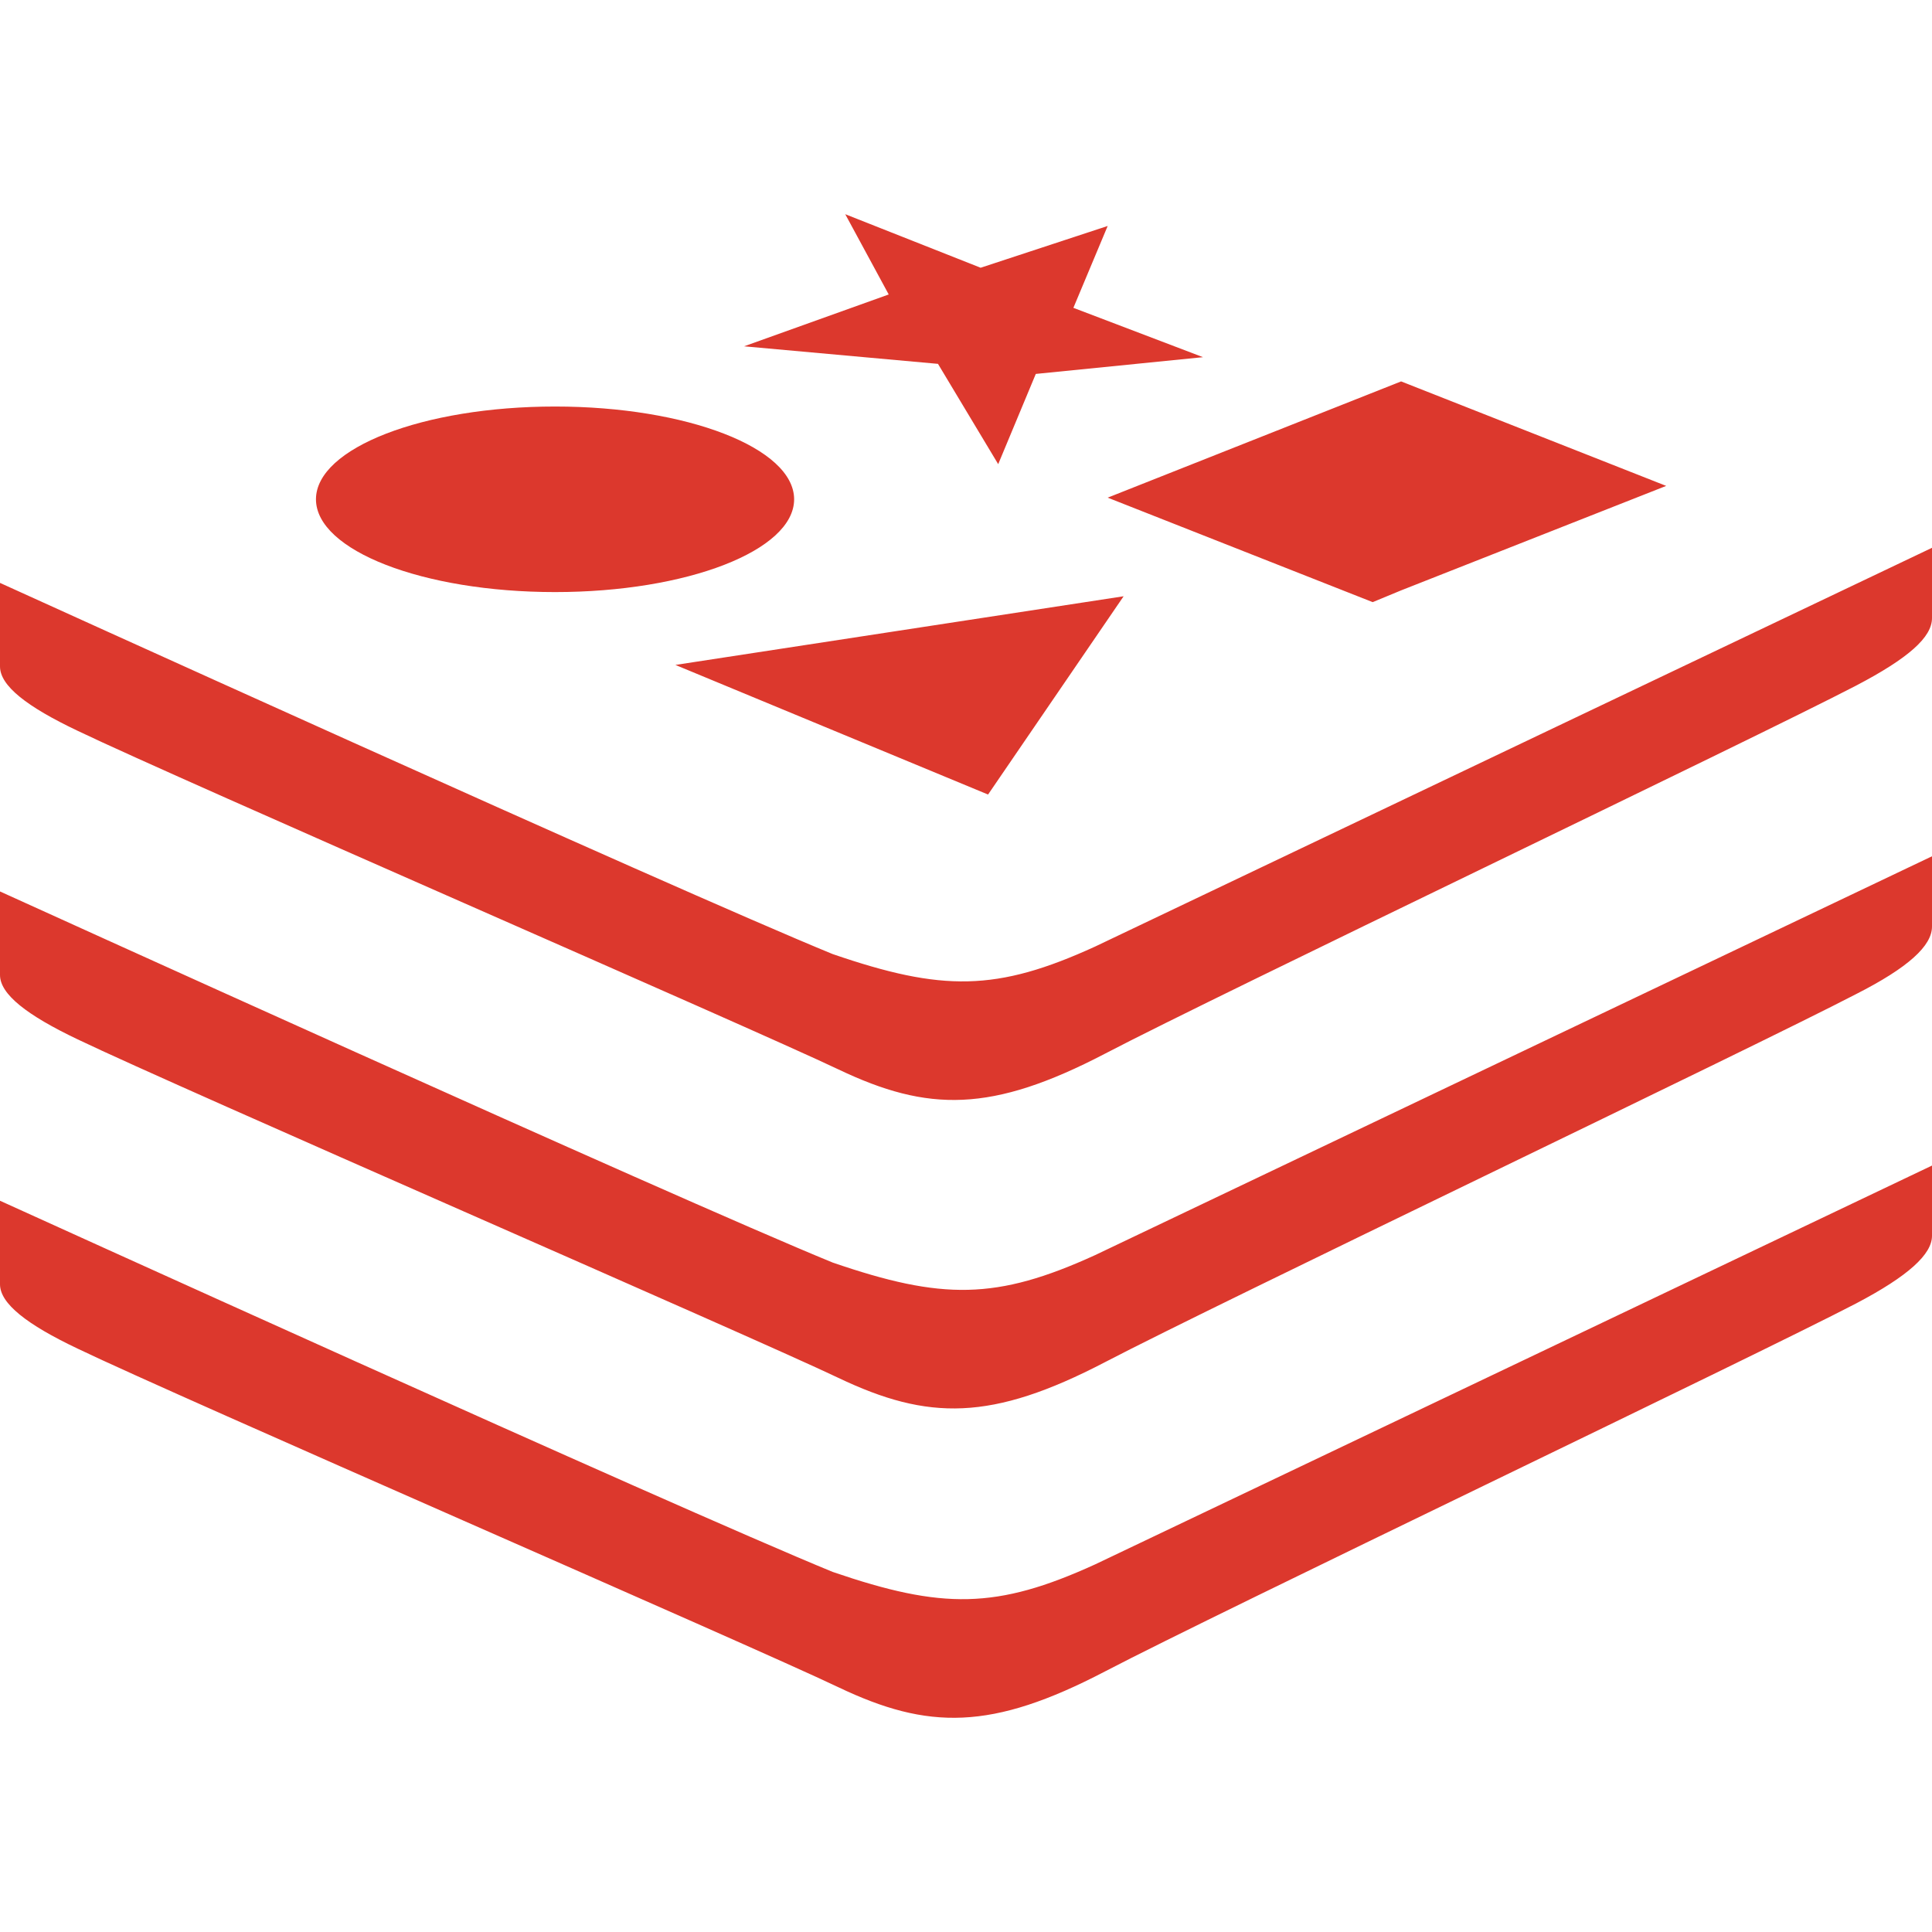
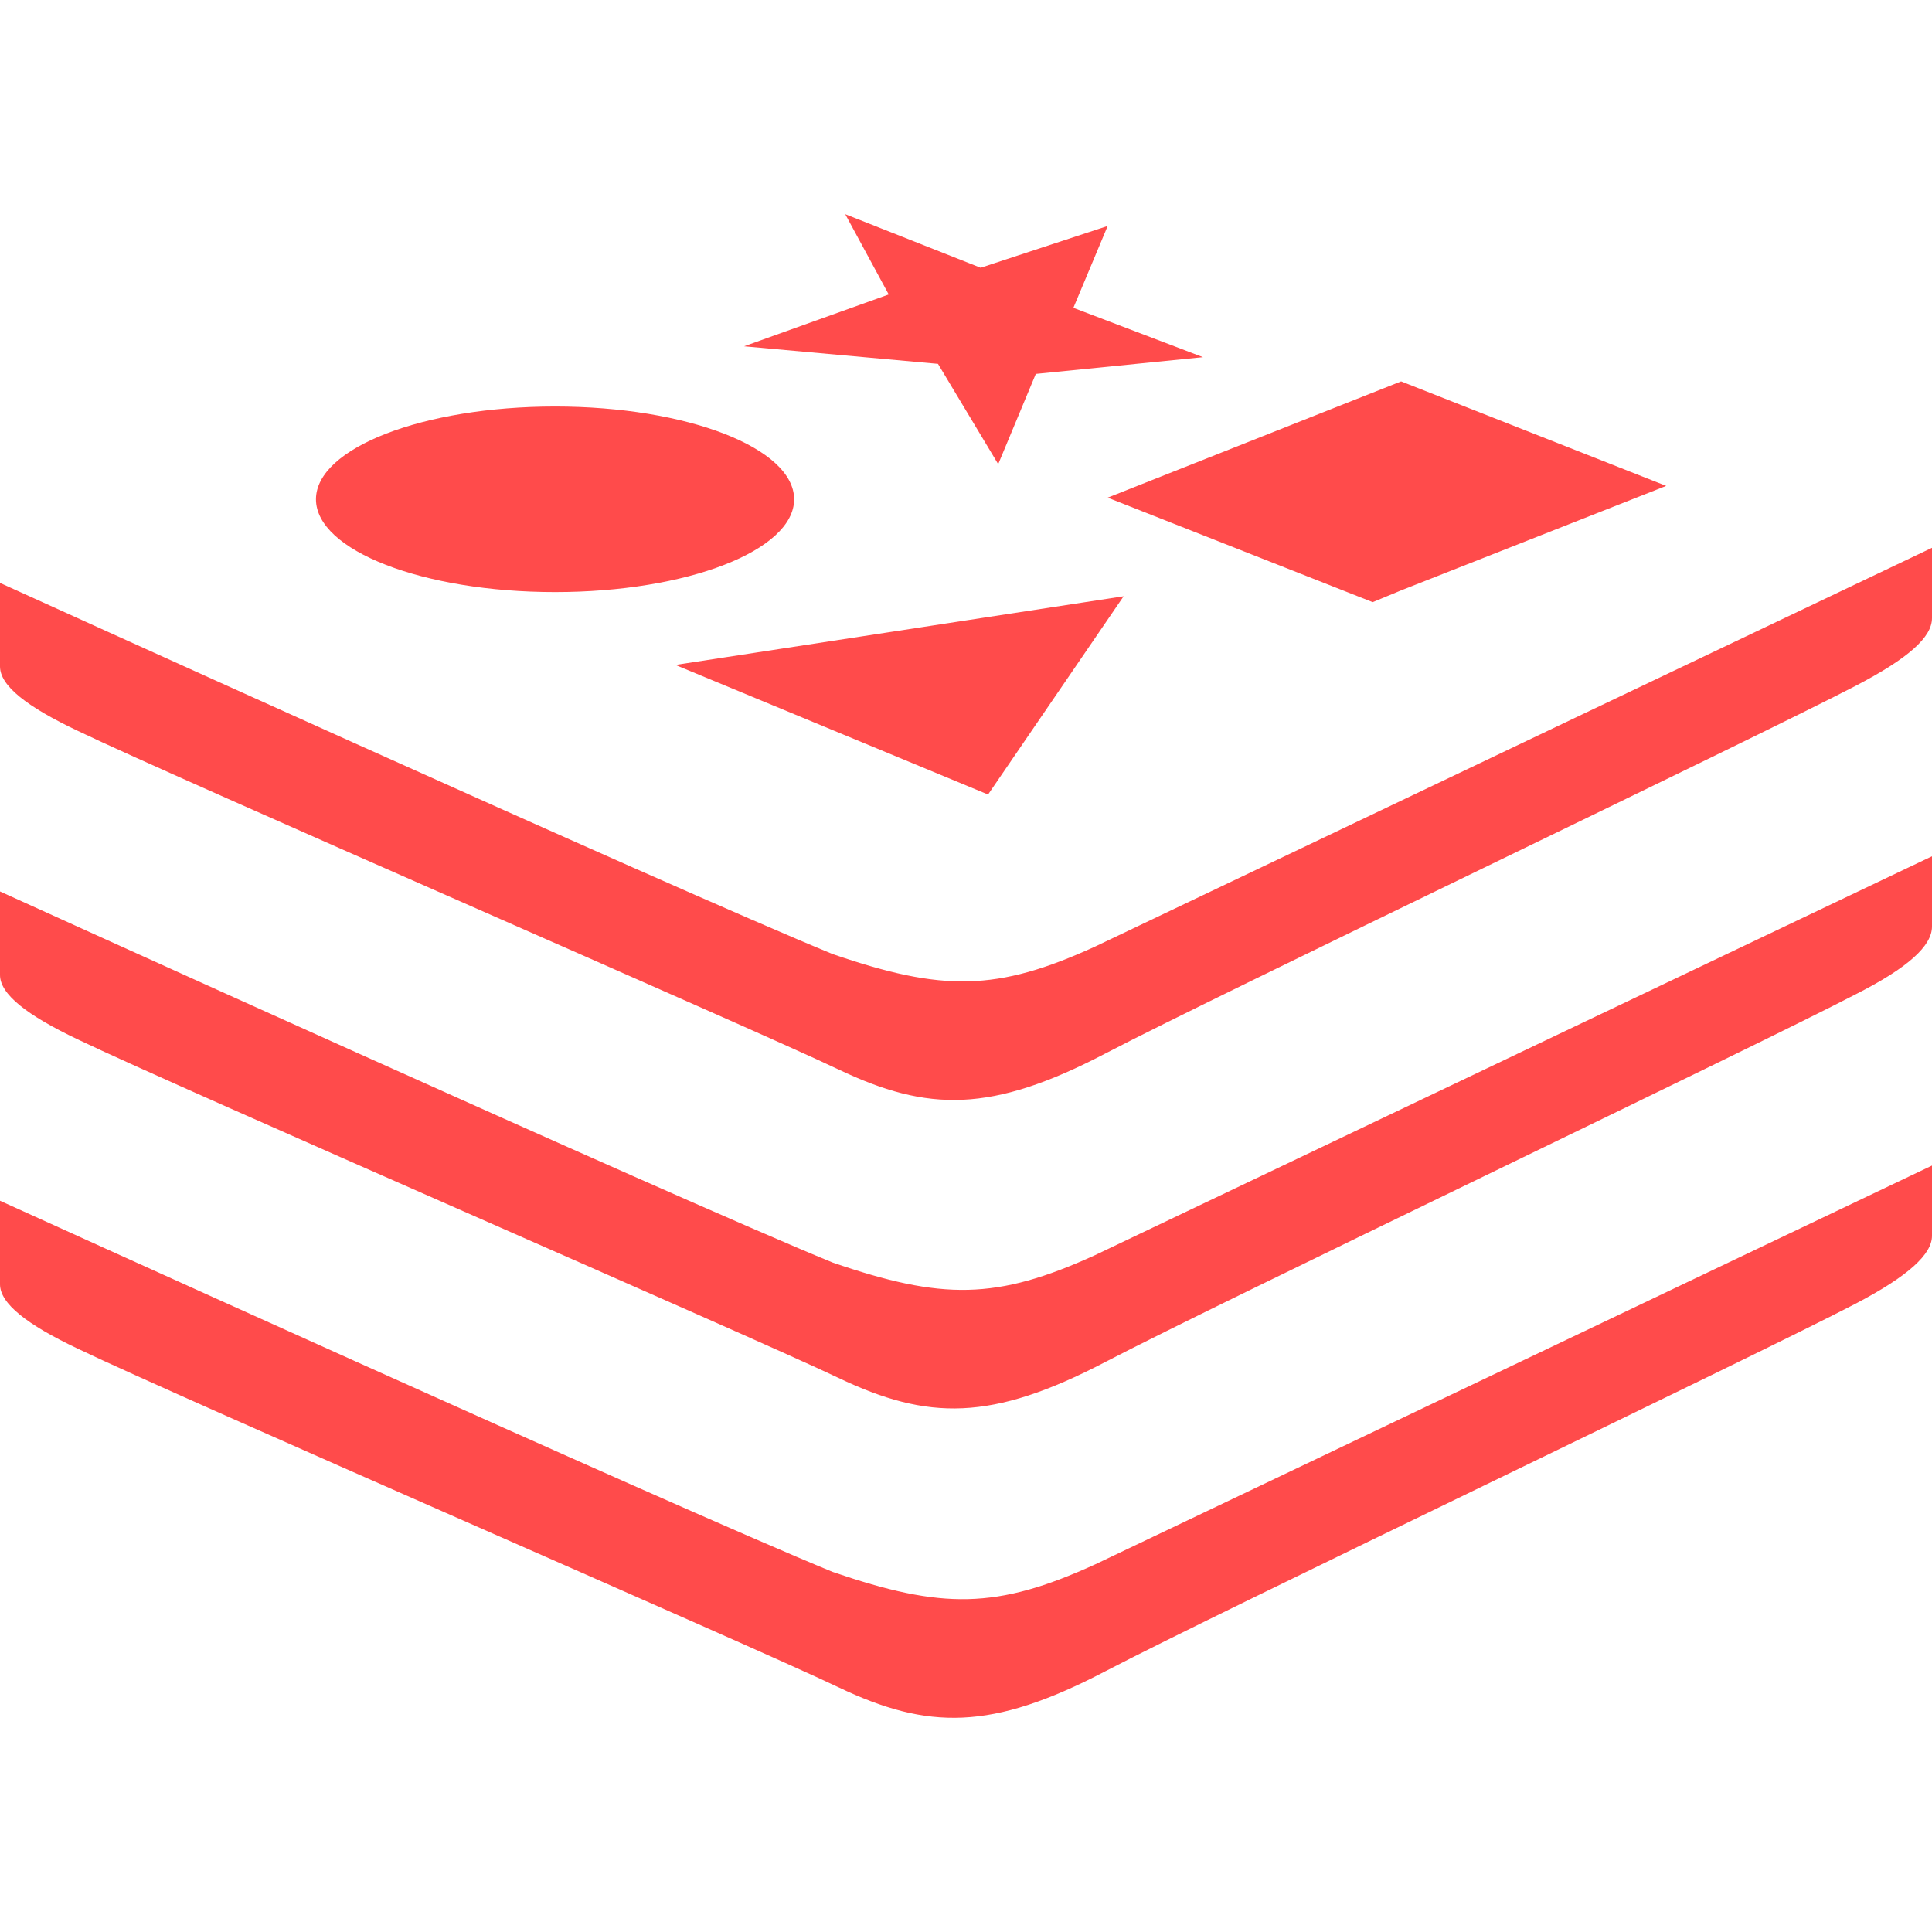
- <svg xmlns="http://www.w3.org/2000/svg" fill="#DC382D" role="img" viewBox="0 0 24 24">
+ <svg xmlns="http://www.w3.org/2000/svg" fill="#FF4B4B" role="img" viewBox="0 0 24 24">
  <path d="M10.5 2.661l.54.997-1.797.644 2.409.218.748 1.246.467-1.121 2.077-.208-1.61-.613.426-1.017-1.578.519zm6.905 2.077L13.76 6.182l3.292 1.298.353-.146 3.293-1.298zm-10.51.312a2.97 1.153 0 0 0-2.97 1.152 2.97 1.153 0 0 0 2.97 1.153 2.97 1.153 0 0 0 2.97-1.153 2.97 1.153 0 0 0-2.97-1.152zM24 6.805s-8.983 4.278-10.395 4.953c-1.226.561-1.901.561-3.261.094C8.318 11.022 0 7.241 0 7.241v1.038c0 .24.332.499.966.8 1.277.613 8.34 3.677 9.45 4.206 1.112.53 1.9.54 3.313-.197 1.412-.738 8.049-3.905 9.326-4.57.654-.342.945-.602.945-.84zm-10.042.602L8.39 8.26l3.884 1.61zM24 10.637s-8.983 4.279-10.395 4.954c-1.226.56-1.901.56-3.261.093C8.318 14.854 0 11.074 0 11.074v1.038c0 .238.332.498.966.8 1.277.612 8.34 3.676 9.45 4.205 1.112.53 1.9.54 3.313-.197 1.412-.737 8.049-3.905 9.326-4.57.654-.332.945-.602.945-.84zm0 3.842l-10.395 4.954c-1.226.56-1.901.56-3.261.094C8.318 18.696 0 14.916 0 14.916v1.038c0 .239.332.499.966.8 1.277.613 8.34 3.676 9.45 4.206 1.112.53 1.9.54 3.313-.198 1.412-.737 8.049-3.904 9.326-4.569.654-.343.945-.613.945-.841z" />
</svg>
